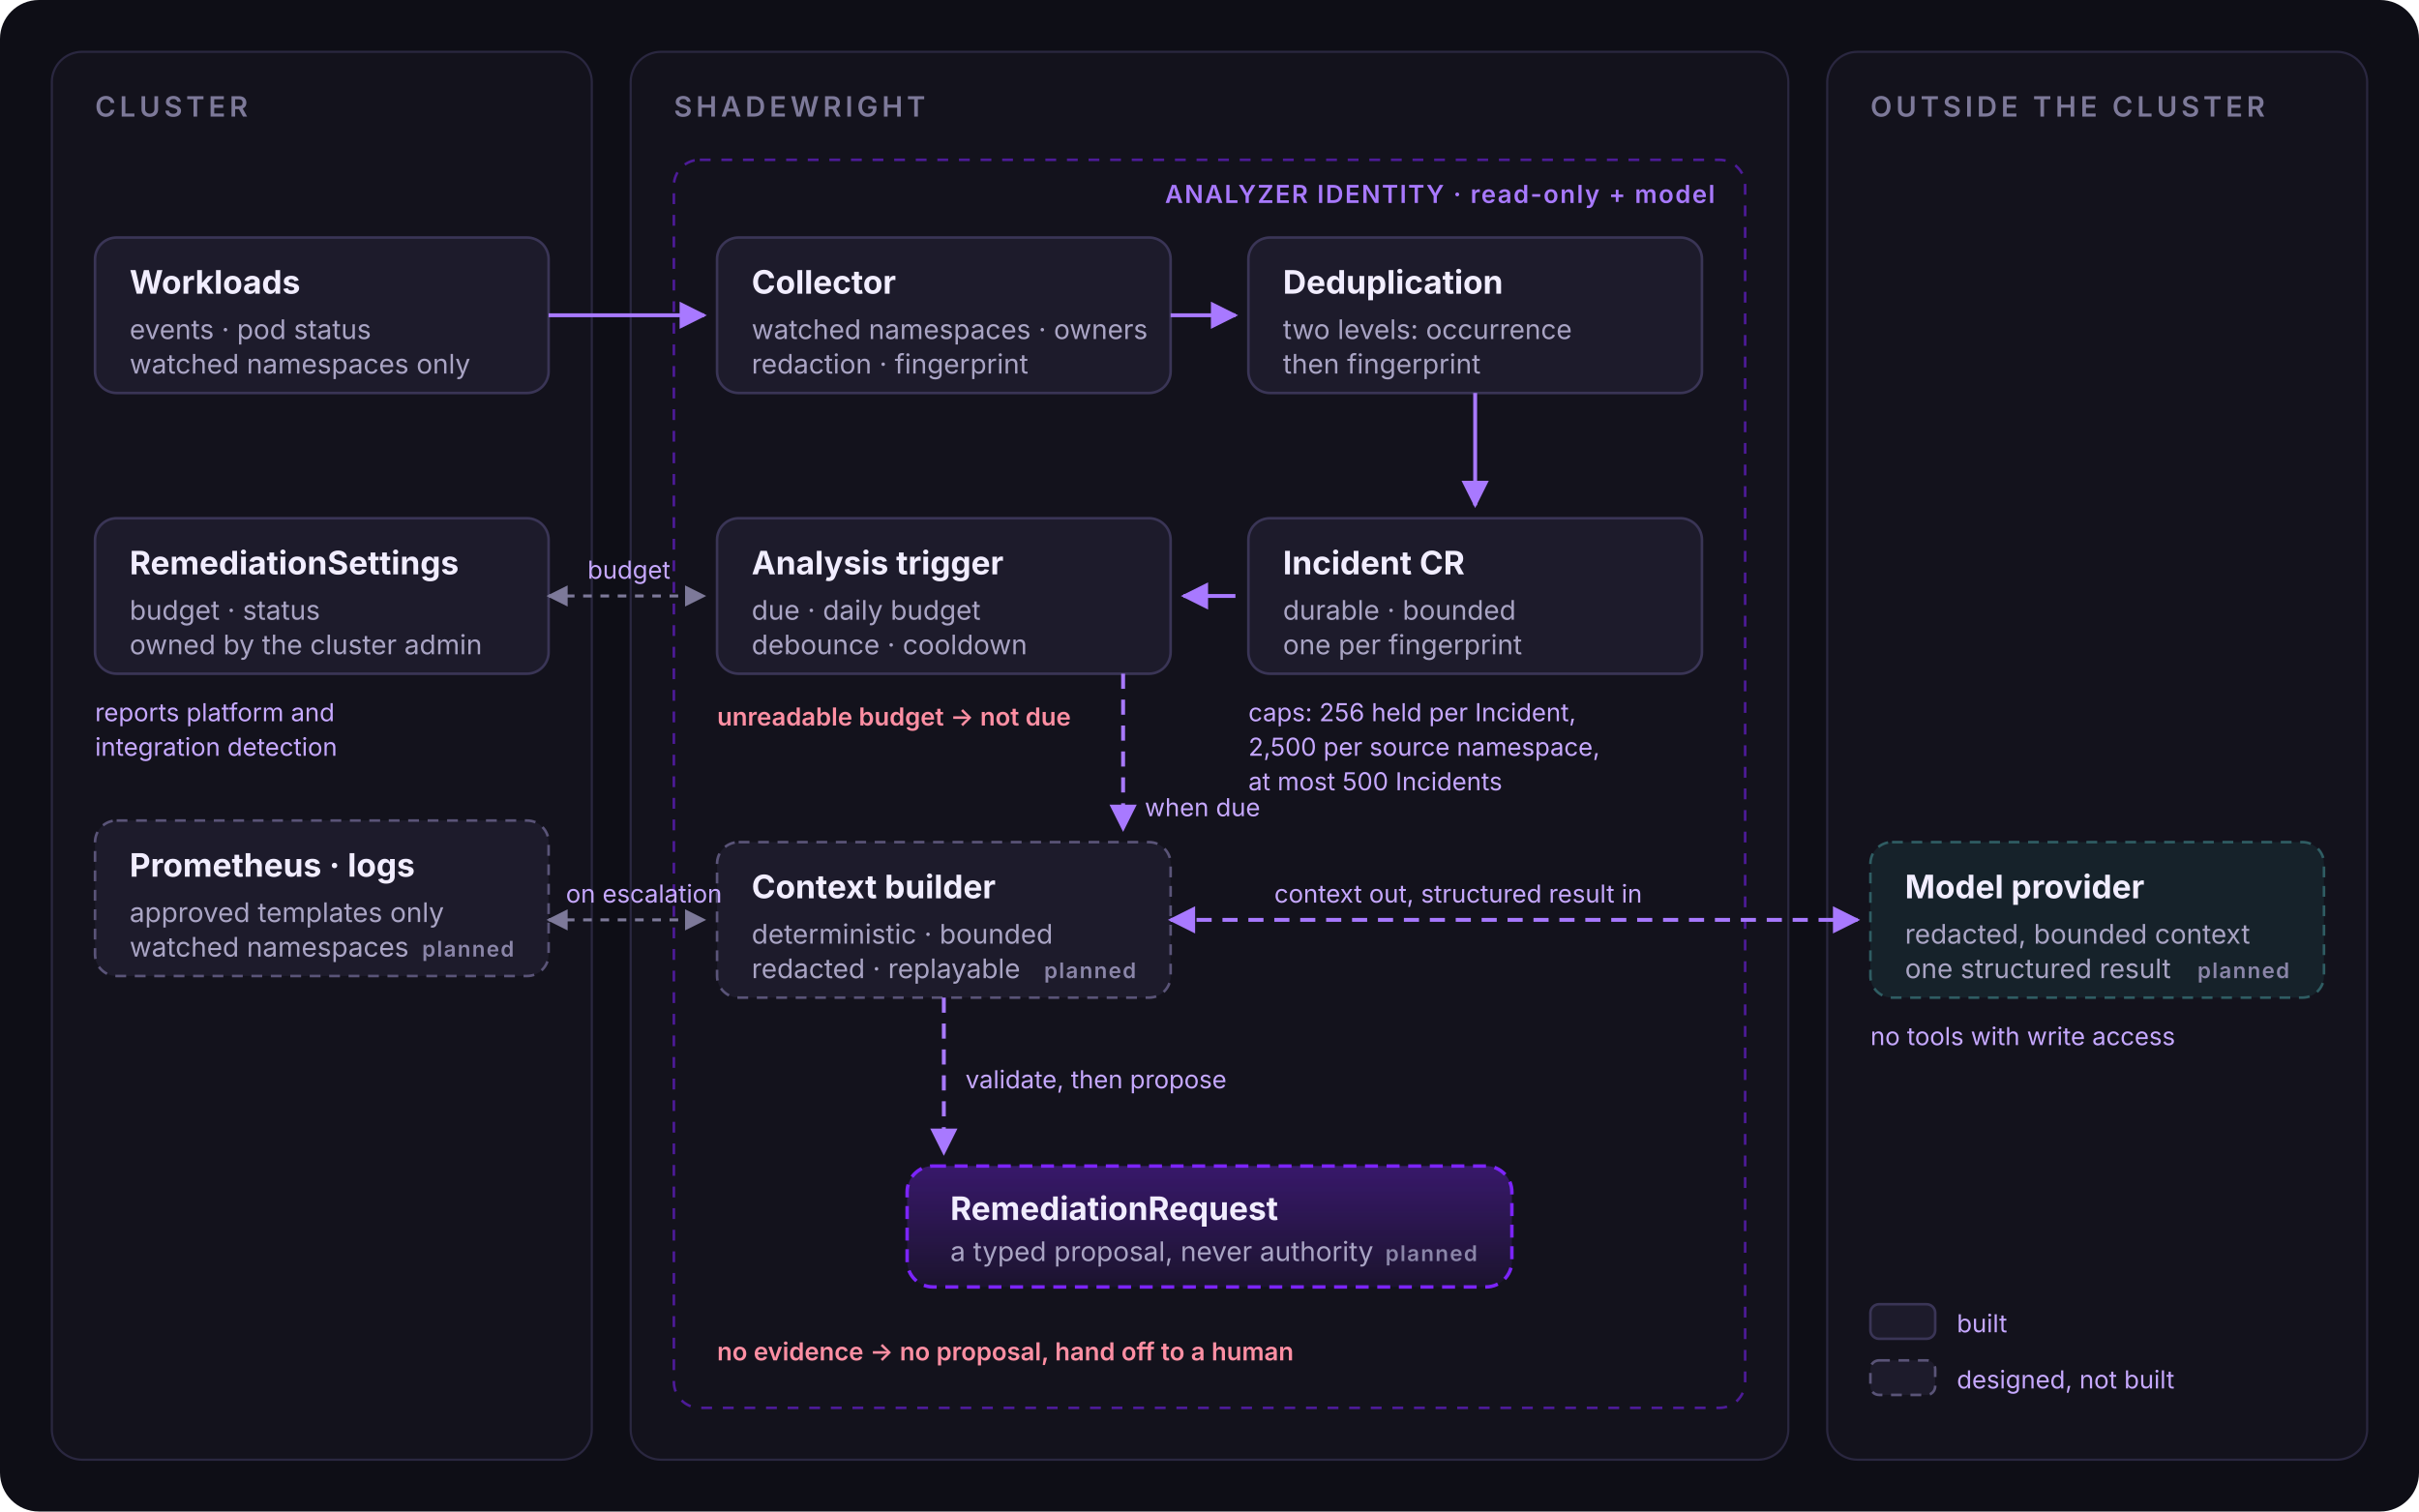
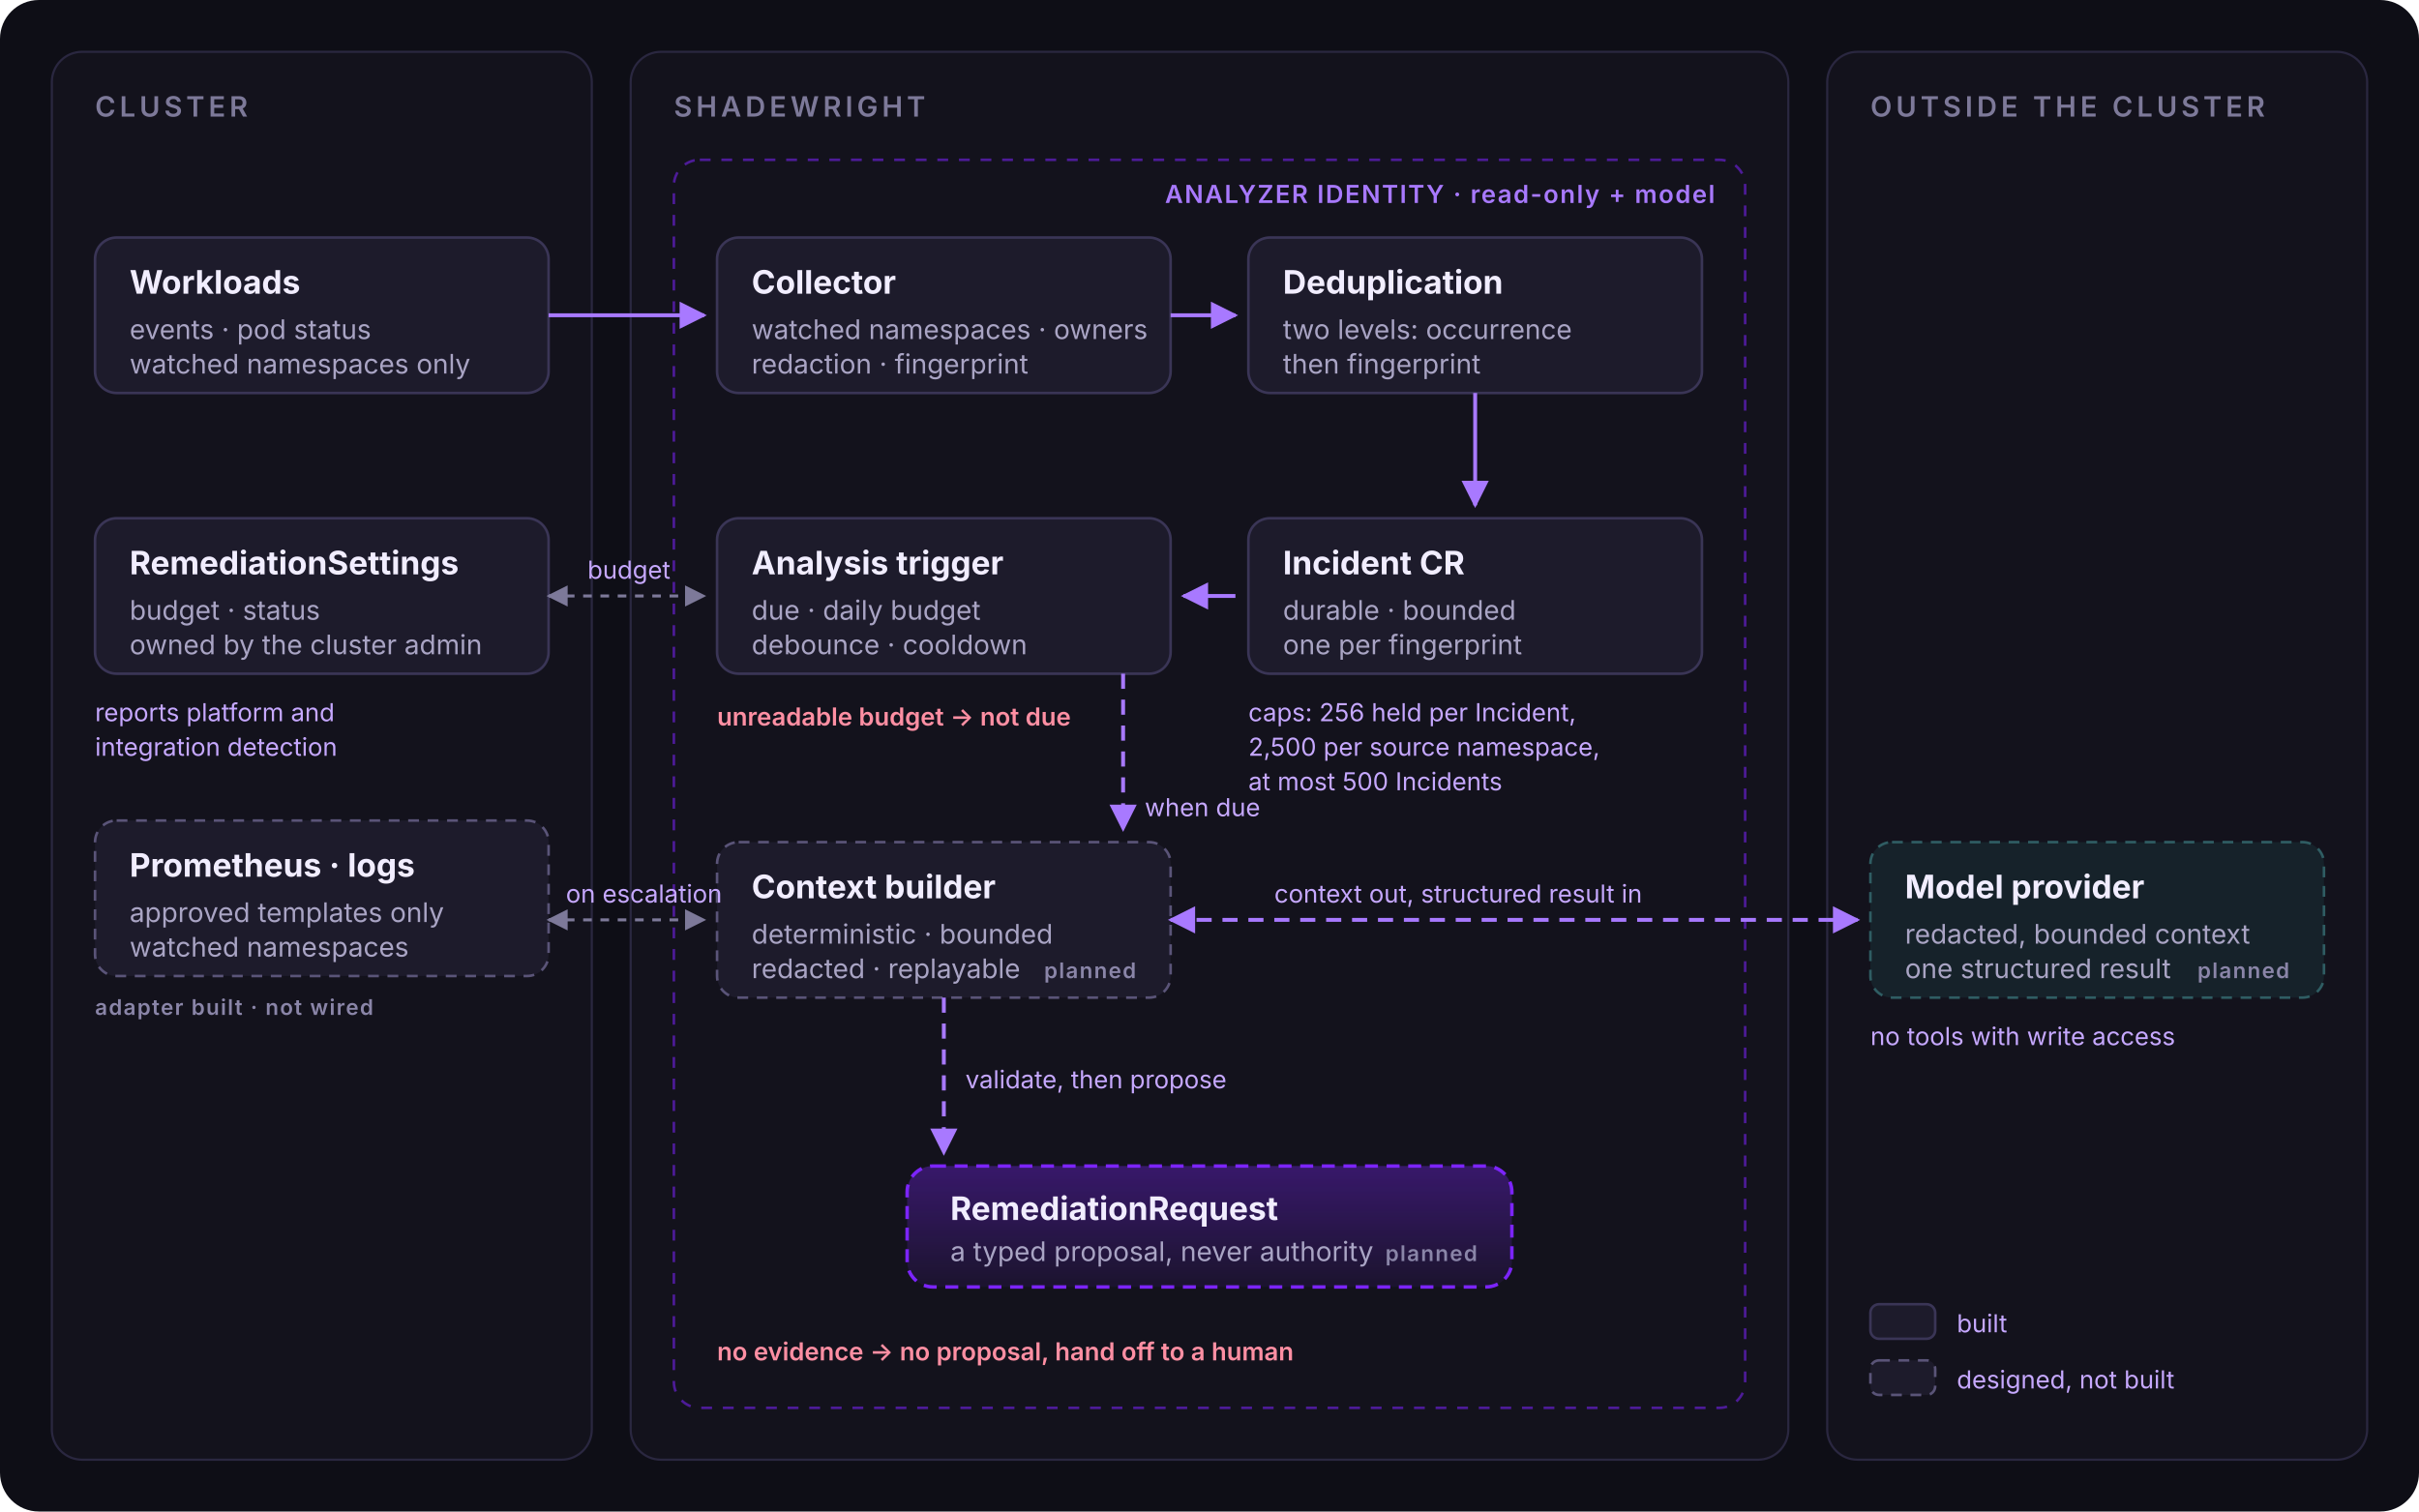
<svg xmlns="http://www.w3.org/2000/svg" viewBox="0 0 1120 700" role="img" aria-labelledby="t d" font-family="Inter, 'Segoe UI', system-ui, -apple-system, sans-serif">
  <defs>
    <marker id="a" viewBox="0 0 10 10" refX="9" refY="5" markerWidth="7" markerHeight="7" orient="auto-start-reverse">
      <path d="M0 0 10 5 0 10z" fill="#a879ff" />
    </marker>
    <marker id="m" viewBox="0 0 10 10" refX="9" refY="5" markerWidth="7" markerHeight="7" orient="auto-start-reverse">
      <path d="M0 0 10 5 0 10z" fill="#7d7999" />
    </marker>
    <linearGradient id="glow" x1="0" y1="0" x2="0" y2="1">
      <stop offset="0" stop-color="#7c24fc" stop-opacity=".35" />
      <stop offset="1" stop-color="#7c24fc" stop-opacity=".08" />
    </linearGradient>
    <style>
      .lane{fill:#13121c;stroke:#2a2740}
      .lanet{fill:#7d7999;font-size:13px;font-weight:600;letter-spacing:.14em}
      .box{fill:#1d1b2b;stroke:#3a3556;stroke-width:1.2}
      .key{fill:url(#glow);stroke:#7c24fc;stroke-width:1.6}
      .ext{fill:#16222a;stroke:#2f5d63;stroke-width:1.2}
      .pl{fill:#1d1b2b;stroke:#5a5478;stroke-width:1.2;stroke-dasharray:5 4}
      .plk{fill:url(#glow);stroke:#7c24fc;stroke-width:1.6;stroke-dasharray:6 4}
      .ple{fill:#16222a;stroke:#2f5d63;stroke-width:1.2;stroke-dasharray:5 4}
      .pn{fill:#8a85a8;font-size:10px;font-weight:600;letter-spacing:.06em}
      .h{fill:#f1edff;font-size:15px;font-weight:650}
      .s{fill:#a9a4c4;font-size:12.5px}
      .id{fill:none;stroke:#7c24fc;stroke-opacity:.55;stroke-dasharray:5 5;stroke-width:1.2}
      .idt{fill:#a879ff;font-size:11.5px;font-weight:600;letter-spacing:.06em}
      .f{stroke:#a879ff;stroke-width:1.8;fill:none}
      .fp{stroke:#a879ff;stroke-width:1.8;fill:none;stroke-dasharray:7 5}
      .r{stroke:#7d7999;stroke-width:1.4;fill:none;stroke-dasharray:4 4}
      .lbl{fill:#c6a8ff;font-size:11.5px}
      .no{fill:#ff8fa3;font-size:11.5px;font-weight:600}
    </style>
  </defs>
  <rect width="1120" height="700" rx="18" fill="#0e0e16" />
  <rect class="lane" x="24" y="24" width="250" height="652" rx="14" />
  <text class="lanet" x="44" y="54">CLUSTER</text>
  <rect class="lane" x="292" y="24" width="536" height="652" rx="14" />
  <text class="lanet" x="312" y="54">SHADEWRIGHT</text>
  <rect class="lane" x="846" y="24" width="250" height="652" rx="14" />
  <text class="lanet" x="866" y="54">OUTSIDE THE CLUSTER</text>
  <rect class="id" x="312" y="74" width="496" height="578" rx="12" />
  <text class="idt" x="794" y="94" text-anchor="end">ANALYZER IDENTITY · read-only + model</text>
  <rect class="box" x="44" y="110" width="210" height="72" rx="10" />
  <text class="h" x="60" y="136">Workloads</text>
  <text class="s" x="60" y="157">events · pod status</text>
  <text class="s" x="60" y="173">watched namespaces only</text>
  <rect class="box" x="44" y="240" width="210" height="72" rx="10" />
  <text class="h" x="60" y="266">RemediationSettings</text>
  <text class="s" x="60" y="287">budget · status</text>
  <text class="s" x="60" y="303">owned by the cluster admin</text>
  <text class="lbl" x="44" y="334">reports platform and</text>
  <text class="lbl" x="44" y="350">integration detection</text>
  <rect class="pl" x="44" y="380" width="210" height="72" rx="10" />
  <text class="h" x="60" y="406">Prometheus · logs</text>
-   <text class="pn" x="238" y="443" text-anchor="end">planned</text>
+   <text class="pn" x="44" y="470">adapter built · not wired</text>
  <text class="s" x="60" y="427">approved templates only</text>
  <text class="s" x="60" y="443">watched namespaces</text>
  <rect class="box" x="332" y="110" width="210" height="72" rx="10" />
  <text class="h" x="348" y="136">Collector</text>
  <text class="s" x="348" y="157">watched namespaces · owners</text>
  <text class="s" x="348" y="173">redaction · fingerprint</text>
  <rect class="box" x="578" y="110" width="210" height="72" rx="10" />
  <text class="h" x="594" y="136">Deduplication</text>
  <text class="s" x="594" y="157">two levels: occurrence</text>
  <text class="s" x="594" y="173">then fingerprint</text>
  <rect class="box" x="578" y="240" width="210" height="72" rx="10" />
  <text class="h" x="594" y="266">Incident CR</text>
  <text class="s" x="594" y="287">durable · bounded</text>
  <text class="s" x="594" y="303">one per fingerprint</text>
  <text class="lbl" x="578" y="334">caps: 256 held per Incident,</text>
  <text class="lbl" x="578" y="350">2,500 per source namespace,</text>
  <text class="lbl" x="578" y="366">at most 500 Incidents</text>
  <rect class="box" x="332" y="240" width="210" height="72" rx="10" />
  <text class="h" x="348" y="266">Analysis trigger</text>
  <text class="s" x="348" y="287">due · daily budget</text>
  <text class="s" x="348" y="303">debounce · cooldown</text>
  <text class="no" x="332" y="336">unreadable budget → not due</text>
  <rect class="pl" x="332" y="390" width="210" height="72" rx="10" />
  <text class="h" x="348" y="416">Context builder</text>
  <text class="pn" x="526" y="453" text-anchor="end">planned</text>
  <text class="s" x="348" y="437">deterministic · bounded</text>
  <text class="s" x="348" y="453">redacted · replayable</text>
  <rect class="plk" x="420" y="540" width="280" height="56" rx="12" />
  <text class="h" x="440" y="565">RemediationRequest</text>
  <text class="pn" x="684" y="584" text-anchor="end">planned</text>
  <text class="s" x="440" y="584">a typed proposal, never authority</text>
  <rect class="ple" x="866" y="390" width="210" height="72" rx="10" />
  <text class="h" x="882" y="416">Model provider</text>
  <text class="pn" x="1060" y="453" text-anchor="end">planned</text>
  <text class="s" x="882" y="437">redacted, bounded context</text>
  <text class="s" x="882" y="453">one structured result</text>
  <text class="lbl" x="866" y="484">no tools with write access</text>
  <rect class="box" x="866" y="604" width="30" height="16" rx="4" />
  <text class="lbl" x="906" y="617">built</text>
  <rect class="pl" x="866" y="630" width="30" height="16" rx="4" />
  <text class="lbl" x="906" y="643">designed, not built</text>
  <path class="f" d="M254 146H326" marker-end="url(#a)" />
  <path class="f" d="M542 146H572" marker-end="url(#a)" />
  <path class="f" d="M683 182V234" marker-end="url(#a)" />
  <path class="f" d="M572 276H548" marker-end="url(#a)" />
  <path class="r" d="M254 276H326" marker-end="url(#m)" marker-start="url(#m)" />
  <text class="lbl" x="272" y="268">budget</text>
  <path class="fp" d="M520 312V384" marker-end="url(#a)" />
  <text class="lbl" x="530" y="378">when due</text>
  <path class="r" d="M254 426H326" marker-end="url(#m)" marker-start="url(#m)" />
  <text class="lbl" x="262" y="418">on escalation</text>
  <path class="fp" d="M542 426H860" marker-end="url(#a)" marker-start="url(#a)" />
  <text class="lbl" x="590" y="418">context out, structured result in</text>
  <path class="fp" d="M437 462V534" marker-end="url(#a)" />
  <text class="lbl" x="447" y="504">validate, then propose</text>
  <text class="no" x="332" y="630">no evidence → no proposal, hand off to a human</text>
</svg>
